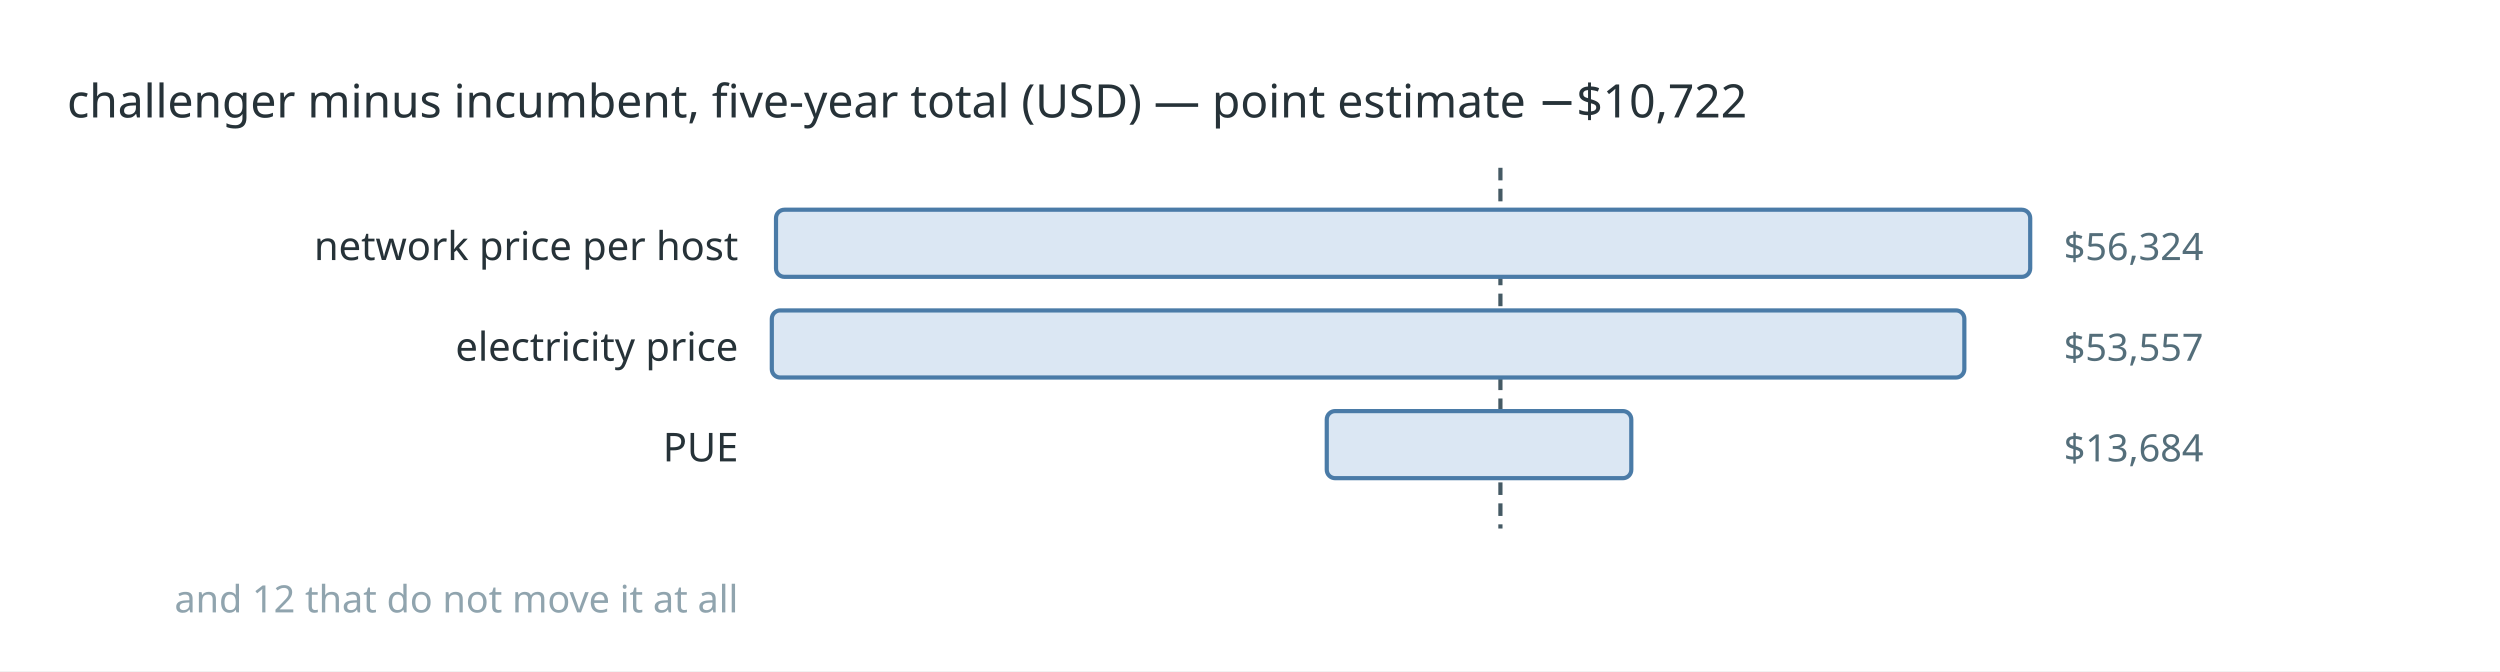
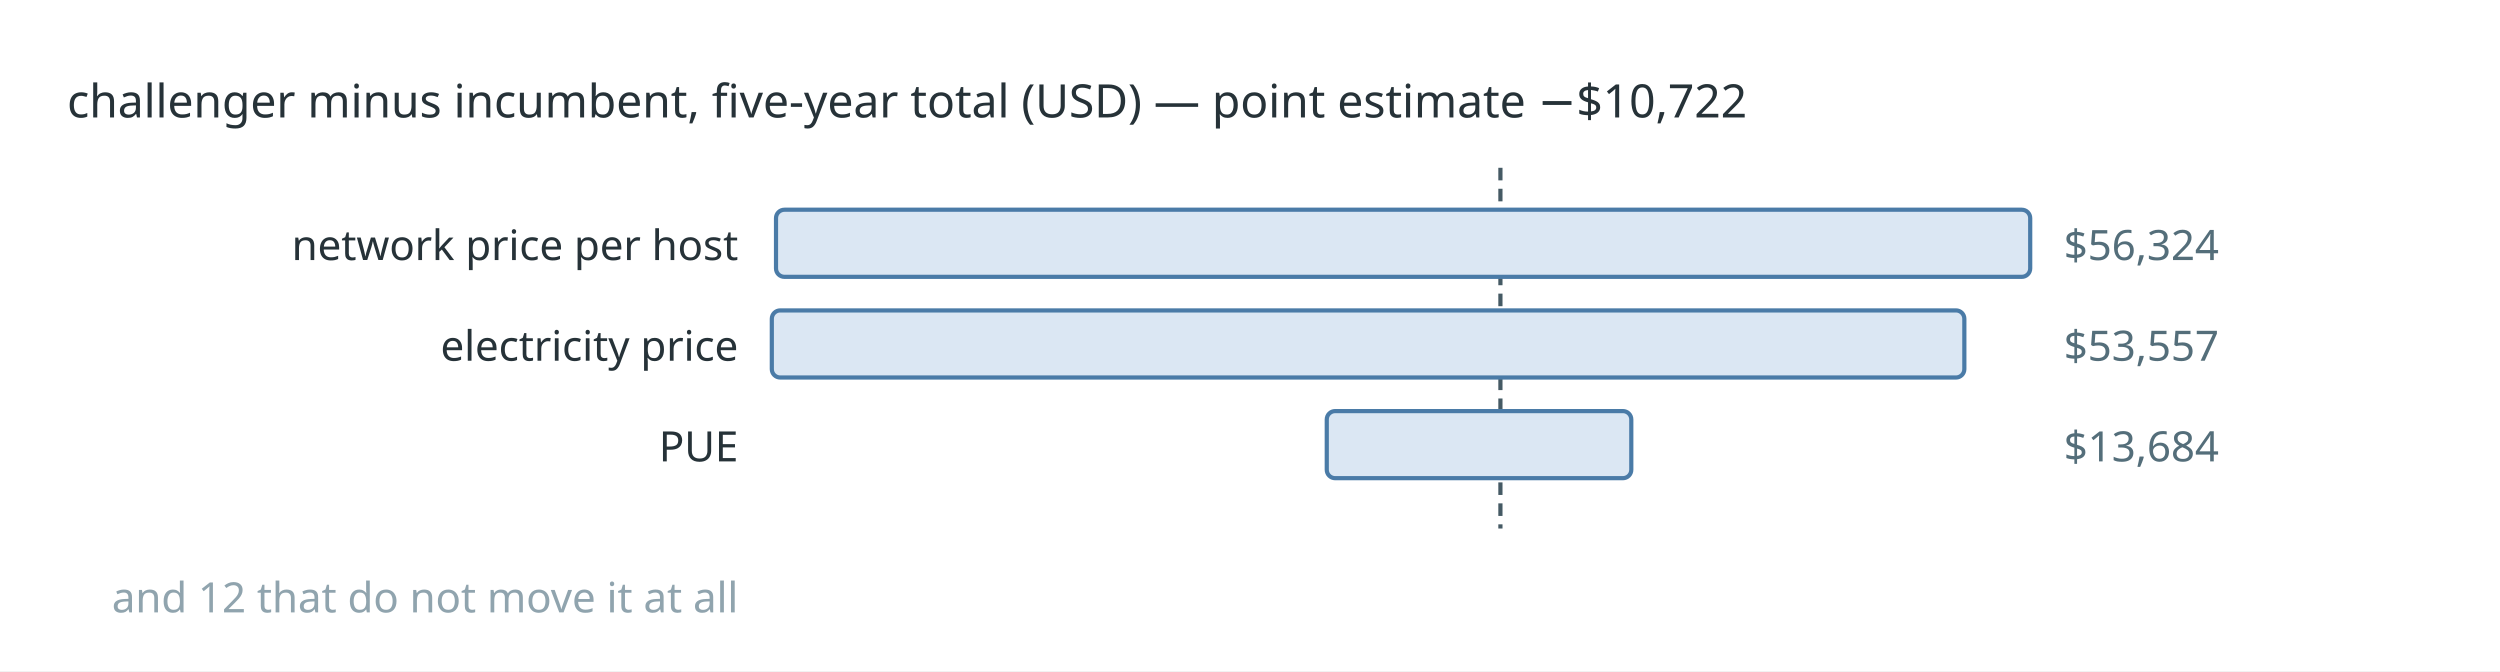
<svg xmlns="http://www.w3.org/2000/svg" viewBox="0 0 596 160" width="596" height="160" role="img" font-family="system-ui, sans-serif">
  <rect width="596" height="160" fill="#ffffff" />
  <text x="16" y="28" font-size="11" fill="#263238">challenger minus incumbent, five-year total (USD) — point estimate −$10,722</text>
  <line x1="357.7" y1="40" x2="357.7" y2="126" stroke="#455a64" stroke-width="1" stroke-dasharray="3 2" />
-   <text x="176.0" y="146" font-size="9" text-anchor="end" fill="#90a4ae">and 12 that do not move it at all</text>
+   <text x="176.0" y="146" font-size="10" text-anchor="end" fill="#90a4ae">and 12 that do not move it at all</text>
  <rect x="185.0" y="50.0" width="299.0" height="16.0" rx="2" fill="#dbe7f3" stroke="#4a7ba7" stroke-width="1" />
-   <text x="176.0" y="62.0" font-size="9.5" text-anchor="end" fill="#263238">network price per host</text>
-   <text x="492.0" y="62.0" font-size="9" fill="#546e7a">$56,324</text>
+   <text x="176.0" y="62.0" font-size="10" text-anchor="end" fill="#263238">network price per host</text>
+   <text x="492.0" y="62.0" font-size="10" fill="#546e7a">$56,324</text>
  <rect x="184.0" y="74.0" width="284.3" height="16.0" rx="2" fill="#dbe7f3" stroke="#4a7ba7" stroke-width="1" />
-   <text x="176.0" y="86.0" font-size="9.5" text-anchor="end" fill="#263238">electricity price</text>
-   <text x="492.0" y="86.0" font-size="9" fill="#546e7a">$53,557</text>
+   <text x="176.0" y="86.0" font-size="10" text-anchor="end" fill="#263238">electricity price</text>
+   <text x="492.0" y="86.0" font-size="10" fill="#546e7a">$53,557</text>
  <rect x="316.3" y="98.0" width="72.6" height="16.0" rx="2" fill="#dbe7f3" stroke="#4a7ba7" stroke-width="1" />
-   <text x="176.0" y="110.0" font-size="9.5" text-anchor="end" fill="#263238">PUE</text>
-   <text x="492.0" y="110.0" font-size="9" fill="#546e7a">$13,684</text>
+   <text x="176.0" y="110.0" font-size="10" text-anchor="end" fill="#263238">PUE</text>
+   <text x="492.0" y="110.0" font-size="10" fill="#546e7a">$13,684</text>
</svg>
